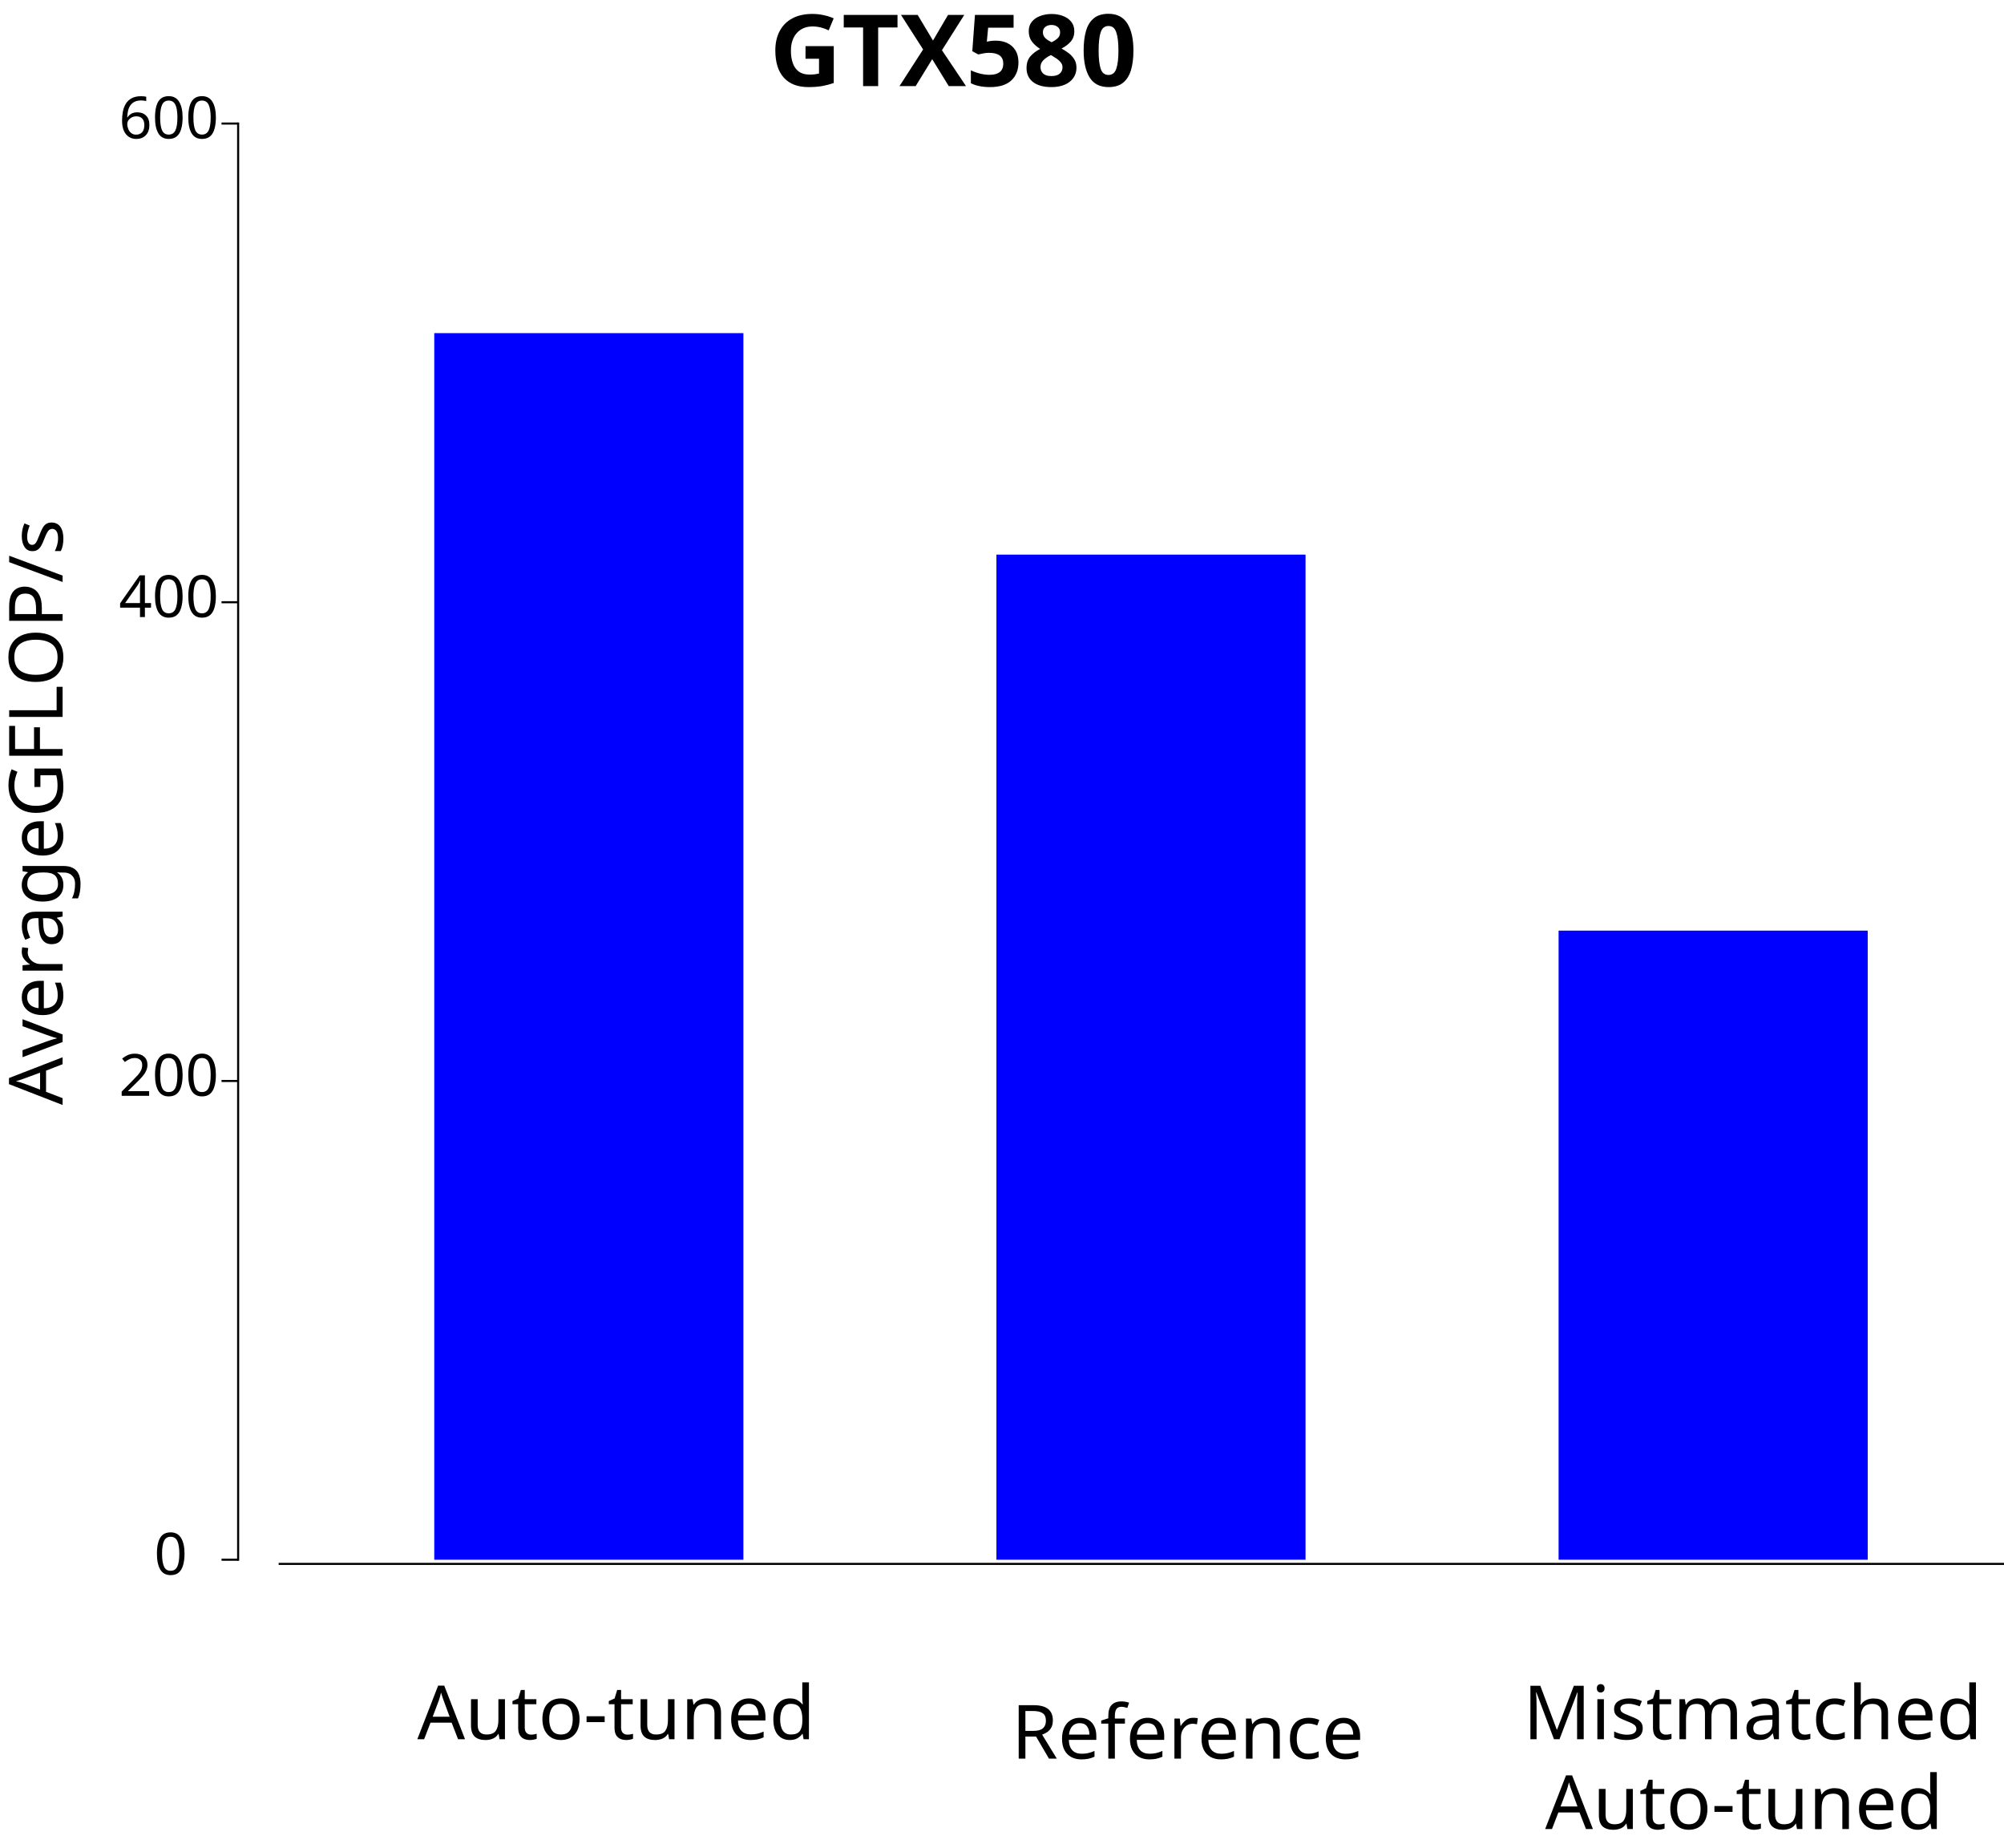
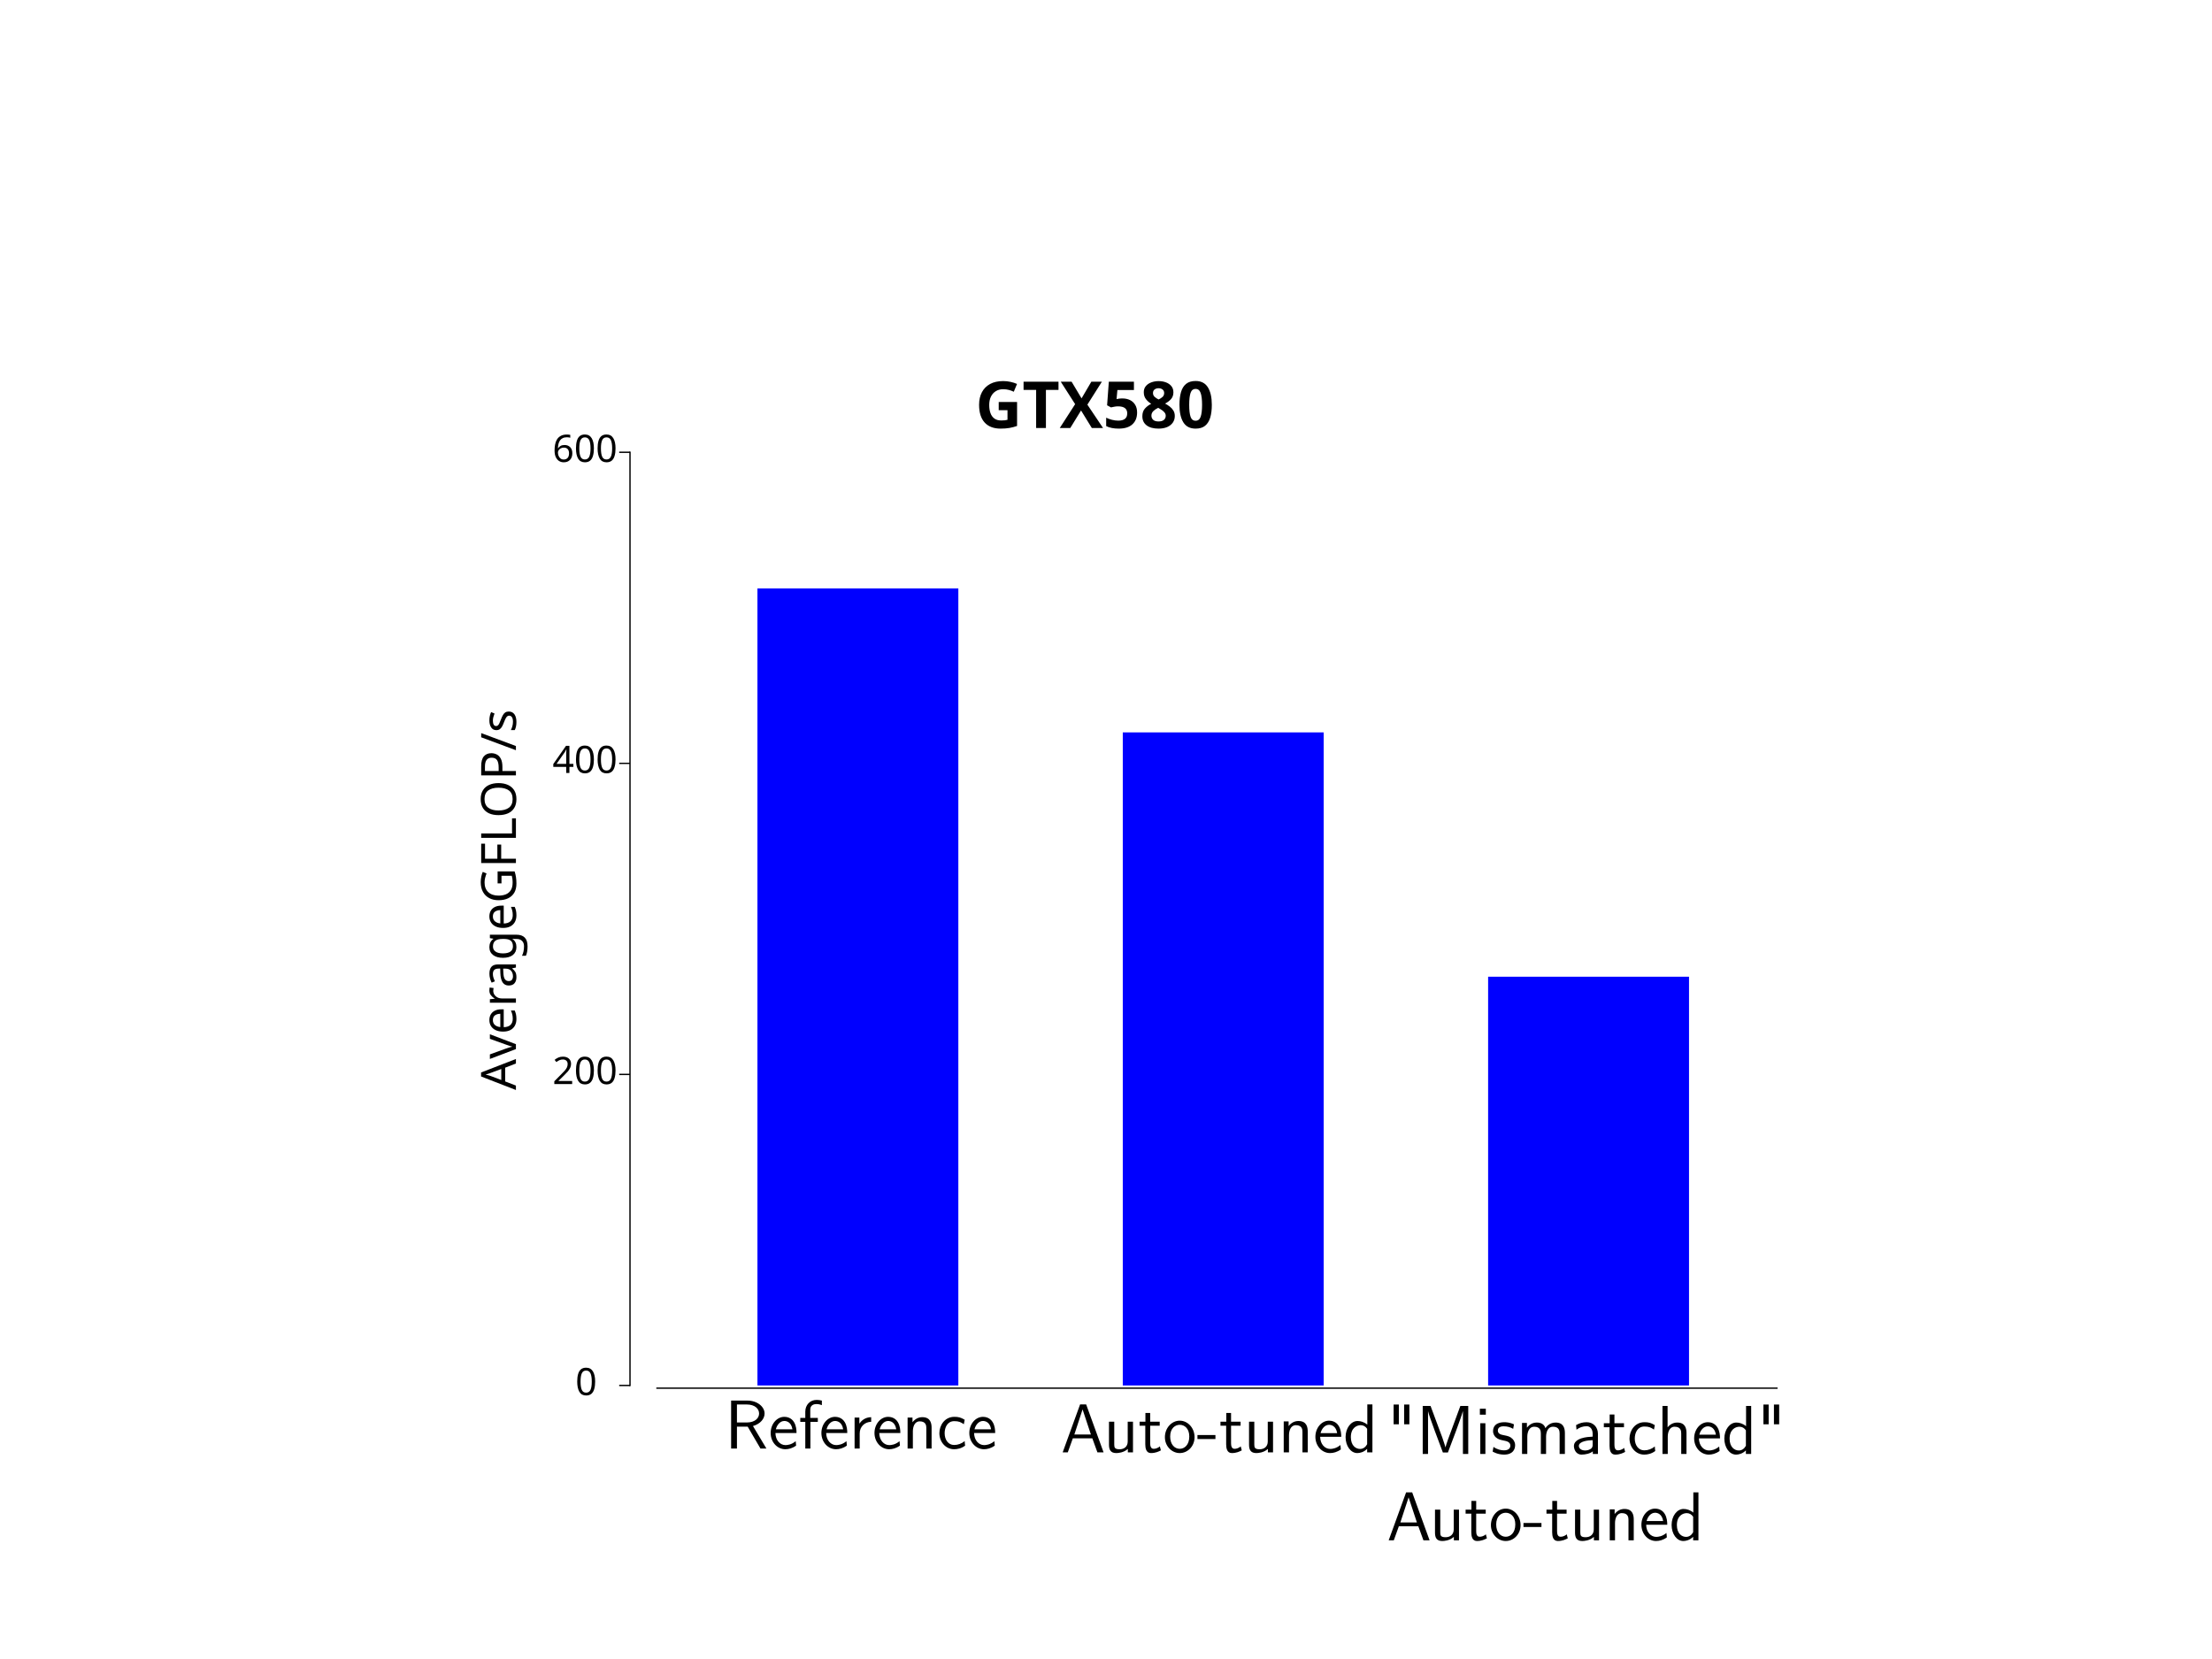
- <svg xmlns="http://www.w3.org/2000/svg" id="svg2" version="1.1" width="602.894" height="555.78" xml:space="preserve">
+ <svg xmlns="http://www.w3.org/2000/svg" id="svg2" version="1.1" width="1024" height="768" xml:space="preserve">
  <defs id="defs6">
    <clipPath clipPathUnits="userSpaceOnUse" id="clipPath54">
      <path d="m 0,444.624 482.315,0 L 482.315,0 0,0 0,444.624 z" id="path56" />
    </clipPath>
    <clipPath clipPathUnits="userSpaceOnUse" id="clipPath82">
      <path d="m 0,444.624 482.315,0 L 482.315,0 0,0 0,444.624 z" id="path84" />
    </clipPath>
  </defs>
-   <g id="g10" transform="matrix(1.25,0,0,-1.25,0,555.78)">
-     <path d="m 104.516,69.3 74.4,0 0,295.162 -74.4,0 0,-295.162 z" style="fill:#0000ff;fill-opacity:1;fill-rule:nonzero;stroke:none" id="path12" />
-     <path d="m 239.815,69.3 74.4,0 0,241.864 -74.4,0 0,-241.864 z" style="fill:#0000ff;fill-opacity:1;fill-rule:nonzero;stroke:none" id="path14" />
-     <path d="m 375.115,69.3 74.4,0 0,151.381 -74.4,0 0,-151.381 z" style="fill:#0000ff;fill-opacity:1;fill-rule:nonzero;stroke:none" id="path16" />
-     <g id="g18" transform="translate(57.3154,69.2998)">
-       <path d="M 0,0 -4,0" style="fill:none;stroke:#000000;stroke-opacity:1;stroke-width:0.5;stroke-linecap:butt;stroke-linejoin:round;stroke-miterlimit:10;stroke-dasharray:none" id="path20" />
+   <g id="g10" transform="matrix(1.25,0,0,-1.25,0,768)">
+     <path d="m 280.516,101.3 74.4,0 0,295.162 -74.4,0 0,-295.162 z" style="fill:#0000ff;fill-opacity:1;fill-rule:nonzero;stroke:none" id="path12" />
+     <path d="m 415.815,101.3 74.4,0 0,241.864 -74.4,0 0,-241.864 z" style="fill:#0000ff;fill-opacity:1;fill-rule:nonzero;stroke:none" id="path14" />
+     <path d="m 551.115,101.3 74.4,0 0,151.381 -74.4,0 0,-151.381 z" style="fill:#0000ff;fill-opacity:1;fill-rule:nonzero;stroke:none" id="path16" />
+     <g id="g18" transform="translate(233.3154,101.2998)">
+       <path d="M 0,0 -4,0" style="fill:none;stroke:#000000;stroke-width:0.5;stroke-linecap:butt;stroke-linejoin:round;stroke-miterlimit:10;stroke-opacity:1;stroke-dasharray:none" id="path20" />
    </g>
-     <text transform="matrix(1,0,0,-1,37.0811,65.7314)" id="text22">
-       <tspan style="fill:#000000;fill-opacity:1;fill-rule:nonzero;stroke:none;font-family:Myriad Pro;font-variant:normal;font-weight:normal;font-stretch:normal;font-size:14;writing-mode:lr;-inkscape-font-specification:CMR8" x="0" y="0" id="tspan24">0</tspan>
+     <text transform="scale(1,-1)" id="text22" x="213.081" y="-97.731">
+       <tspan style="font-size:14px;font-variant:normal;font-weight:normal;font-stretch:normal;writing-mode:lr-tb;fill:#000000;fill-opacity:1;fill-rule:nonzero;stroke:none;font-family:Myriad Pro;-inkscape-font-specification:CMR8" x="213.081" y="-97.731" id="tspan24">0</tspan>
    </text>
-     <g id="g26" transform="translate(57.3154,184.5)">
-       <path d="M 0,0 -4,0" style="fill:none;stroke:#000000;stroke-opacity:1;stroke-width:0.5;stroke-linecap:butt;stroke-linejoin:round;stroke-miterlimit:10;stroke-dasharray:none" id="path28" />
+     <g id="g26" transform="translate(233.3154,216.5)">
+       <path d="M 0,0 -4,0" style="fill:none;stroke:#000000;stroke-width:0.5;stroke-linecap:butt;stroke-linejoin:round;stroke-miterlimit:10;stroke-opacity:1;stroke-dasharray:none" id="path28" />
    </g>
-     <text transform="matrix(1,0,0,-1,28.6128,180.9316)" id="text30">
-       <tspan style="fill:#000000;fill-opacity:1;fill-rule:nonzero;stroke:none;font-family:Myriad Pro;font-variant:normal;font-weight:normal;font-stretch:normal;font-size:14;writing-mode:lr;-inkscape-font-specification:CMR8" x="0 7.182 14.364" y="0" id="tspan32">200</tspan>
+     <text transform="scale(1,-1)" id="text30" x="204.613" y="-212.932">
+       <tspan style="font-size:14px;font-variant:normal;font-weight:normal;font-stretch:normal;writing-mode:lr-tb;fill:#000000;fill-opacity:1;fill-rule:nonzero;stroke:none;font-family:Myriad Pro;-inkscape-font-specification:CMR8" x="204.613 211.795 218.977" y="-212.932" id="tspan32">200</tspan>
    </text>
-     <g id="g34" transform="translate(57.3154,299.6997)">
-       <path d="M 0,0 -4,0" style="fill:none;stroke:#000000;stroke-opacity:1;stroke-width:0.5;stroke-linecap:butt;stroke-linejoin:round;stroke-miterlimit:10;stroke-dasharray:none" id="path36" />
+     <g id="g34" transform="translate(233.3154,331.6997)">
+       <path d="M 0,0 -4,0" style="fill:none;stroke:#000000;stroke-width:0.5;stroke-linecap:butt;stroke-linejoin:round;stroke-miterlimit:10;stroke-opacity:1;stroke-dasharray:none" id="path36" />
    </g>
-     <text transform="matrix(1,0,0,-1,28.6128,296.1313)" id="text38">
-       <tspan style="fill:#000000;fill-opacity:1;fill-rule:nonzero;stroke:none;font-family:Myriad Pro;font-variant:normal;font-weight:normal;font-stretch:normal;font-size:14;writing-mode:lr;-inkscape-font-specification:CMR8" x="0 7.182 14.364" y="0" id="tspan40">400</tspan>
+     <text transform="scale(1,-1)" id="text38" x="204.613" y="-328.131">
+       <tspan style="font-size:14px;font-variant:normal;font-weight:normal;font-stretch:normal;writing-mode:lr-tb;fill:#000000;fill-opacity:1;fill-rule:nonzero;stroke:none;font-family:Myriad Pro;-inkscape-font-specification:CMR8" x="204.613 211.795 218.977" y="-328.131" id="tspan40">400</tspan>
    </text>
-     <g id="g42" transform="translate(57.3154,414.8994)">
-       <path d="M 0,0 -4,0" style="fill:none;stroke:#000000;stroke-opacity:1;stroke-width:0.5;stroke-linecap:butt;stroke-linejoin:round;stroke-miterlimit:10;stroke-dasharray:none" id="path44" />
+     <g id="g42" transform="translate(233.3154,446.8994)">
+       <path d="M 0,0 -4,0" style="fill:none;stroke:#000000;stroke-width:0.5;stroke-linecap:butt;stroke-linejoin:round;stroke-miterlimit:10;stroke-opacity:1;stroke-dasharray:none" id="path44" />
    </g>
-     <text transform="matrix(1,0,0,-1,28.6128,411.3315)" id="text46">
-       <tspan style="fill:#000000;fill-opacity:1;fill-rule:nonzero;stroke:none;font-family:Myriad Pro;font-variant:normal;font-weight:normal;font-stretch:normal;font-size:14;writing-mode:lr;-inkscape-font-specification:CMR8" x="0 7.182 14.364" y="0" id="tspan48">600</tspan>
+     <text transform="scale(1,-1)" id="text46" x="204.613" y="-443.332">
+       <tspan style="font-size:14px;font-variant:normal;font-weight:normal;font-stretch:normal;writing-mode:lr-tb;fill:#000000;fill-opacity:1;fill-rule:nonzero;stroke:none;font-family:Myriad Pro;-inkscape-font-specification:CMR8" x="204.613 211.795 218.977" y="-443.332" id="tspan48">600</tspan>
    </text>
-     <g id="g50">
+     <g id="g50" transform="translate(176,32)">
      <g id="g52" clip-path="url(#clipPath54)">
        <text transform="matrix(0,1,1,0,15.0664,178.7246)" id="text58">
-           <tspan style="fill:#000000;fill-opacity:1;fill-rule:nonzero;stroke:none;font-family:Myriad Pro;font-variant:normal;font-weight:normal;font-stretch:normal;font-size:18;writing-mode:lr;-inkscape-font-specification:NimbusSanL-Regu" x="0 10.296 18.504 27.504 33.21 41.868 51.912 65.898 77.508 86.274 94.752 107.136 116.712 122.868" y="0" id="tspan60">AverageGFLOP/s</tspan>
+           <tspan style="font-size:18px;font-variant:normal;font-weight:normal;font-stretch:normal;writing-mode:lr-tb;fill:#000000;fill-opacity:1;fill-rule:nonzero;stroke:none;font-family:Myriad Pro;-inkscape-font-specification:NimbusSanL-Regu" x="0 10.296 18.504 27.504 33.21 41.868 51.912 65.898 77.508 86.274 94.752 107.136 116.712 122.868" y="0" id="tspan60">AverageGFLOP/s</tspan>
        </text>
        <g id="g62" transform="translate(67.3154,68.2998)">
-           <path d="M 0,0 415,0" style="fill:none;stroke:#000000;stroke-opacity:1;stroke-width:0.5;stroke-linecap:square;stroke-linejoin:round;stroke-miterlimit:10;stroke-dasharray:none" id="path64" />
+           <path d="M 0,0 415,0" style="fill:none;stroke:#000000;stroke-width:0.5;stroke-linecap:square;stroke-linejoin:round;stroke-miterlimit:10;stroke-opacity:1;stroke-dasharray:none" id="path64" />
        </g>
      </g>
    </g>
-     <g id="g66" transform="translate(57.3154,69.2998)">
-       <path d="M 0,0 0,345.6" style="fill:none;stroke:#000000;stroke-opacity:1;stroke-width:0.5;stroke-linecap:square;stroke-linejoin:round;stroke-miterlimit:10;stroke-dasharray:none" id="path68" />
+     <g id="g66" transform="translate(233.3154,101.2998)">
+       <path d="M 0,0 0,345.6" style="fill:none;stroke:#000000;stroke-width:0.5;stroke-linecap:square;stroke-linejoin:round;stroke-miterlimit:10;stroke-opacity:1;stroke-dasharray:none" id="path68" />
    </g>
-     <text transform="matrix(1,0,0,-1,100.4355,26.0996)" id="text70">
-       <tspan style="fill:#000000;fill-opacity:1;fill-rule:nonzero;stroke:none;font-family:Myriad Pro;font-variant:normal;font-weight:normal;font-stretch:normal;font-size:18;writing-mode:lr;-inkscape-font-specification:NimbusSanL-Regu" x="0 10.296 19.494 24.732 33.894 38.7 43.938 53.136 62.406 70.704" y="0" id="tspan72">Auto-tuned</tspan>
-       <tspan style="fill:#000000;fill-opacity:1;fill-rule:nonzero;stroke:none;font-family:Myriad Pro;font-variant:normal;font-weight:normal;font-stretch:normal;font-size:18;writing-mode:lr;-inkscape-font-specification:NimbusSanL-Regu" x="142.992 151.956 160.254 164.79 173.088 178.254 186.552 195.822 203.166" y="4.662" id="tspan74">Reference</tspan>
-       <tspan style="fill:#000000;fill-opacity:1;fill-rule:nonzero;stroke:none;font-family:Myriad Pro;font-variant:normal;font-weight:normal;font-stretch:normal;font-size:18;writing-mode:lr;-inkscape-font-specification:NimbusSanL-Regu" x="266.148 279.9 283.392 289.8 295.038 309.33 317.286 322.524 329.868 339.138 347.436" y="0" id="tspan76">Mistmatched</tspan>
+     <text transform="scale(1,-1)" id="text90" x="361.212" y="-455.899">
+       <tspan style="font-size:24px;font-variant:normal;font-weight:bold;font-stretch:normal;writing-mode:lr-tb;fill:#000000;fill-opacity:1;fill-rule:nonzero;stroke:none;font-family:Verdana;-inkscape-font-specification:Verdana-Bold" x="361.212 380.652 397.02 421.956 438.996 456.036" y="-455.899" id="tspan92">GTX580</tspan>
    </text>
-     <g id="g78">
-       <g id="g80" clip-path="url(#clipPath82)">
-         <text transform="matrix(1,0,0,-1,371.8877,4.5)" id="text86">
-           <tspan style="fill:#000000;fill-opacity:1;fill-rule:nonzero;stroke:none;font-family:Myriad Pro;font-variant:normal;font-weight:normal;font-stretch:normal;font-size:18;writing-mode:lr;-inkscape-font-specification:NimbusSanL-Regu" x="0 10.296 19.494 24.732 33.894 38.7 43.938 53.136 62.406 70.704" y="0" id="tspan88">Auto-tuned</tspan>
-         </text>
-         <text transform="matrix(1,0,0,-1,185.2119,423.8994)" id="text90">
-           <tspan style="fill:#000000;fill-opacity:1;fill-rule:nonzero;stroke:none;font-family:Verdana;font-variant:normal;font-weight:bold;font-stretch:normal;font-size:24;writing-mode:lr;-inkscape-font-specification:Verdana-Bold" x="0 19.44 35.808 60.744 77.784 94.824" y="0" id="tspan92">GTX580</tspan>
-         </text>
-       </g>
-     </g>
+     <text xml:space="preserve" style="font-size:25.6px;font-style:normal;font-variant:normal;font-weight:normal;font-stretch:normal;text-align:start;line-height:125%;letter-spacing:0px;word-spacing:0px;writing-mode:lr-tb;text-anchor:start;fill:#000000;fill-opacity:1;stroke:none;font-family:LMSans12;-inkscape-font-specification:LMSans12" x="392.865" y="-76.518" id="text7163" transform="scale(1,-1)">
+       <tspan id="tspan7165" x="392.865" y="-76.518">Auto-tuned</tspan>
+     </text>
+     <text xml:space="preserve" style="font-size:25.6px;font-style:normal;font-variant:normal;font-weight:normal;font-stretch:normal;text-align:start;line-height:125%;letter-spacing:0px;word-spacing:0px;writing-mode:lr-tb;text-anchor:start;fill:#000000;fill-opacity:1;stroke:none;font-family:LMSans12;-inkscape-font-specification:LMSans12" x="268.436" y="-77.933" id="text7167" transform="scale(1,-1)">
+       <tspan id="tspan7169" x="268.436" y="-77.933">Reference</tspan>
+     </text>
+     <text xml:space="preserve" style="font-size:25.6px;font-style:normal;font-variant:normal;font-weight:normal;font-stretch:normal;text-align:start;line-height:125%;letter-spacing:0px;word-spacing:0px;writing-mode:lr-tb;text-anchor:start;fill:#000000;fill-opacity:1;stroke:none;font-family:LMSans12;-inkscape-font-specification:LMSans12" x="513.6" y="-75.948" id="text7171" transform="scale(1,-1)">
+       <tspan id="tspan7173" x="513.6" y="-75.948">"Mismatched"</tspan>
+       <tspan x="513.6" y="-43.948" id="tspan7184">Auto-tuned</tspan>
+     </text>
  </g>
</svg>
